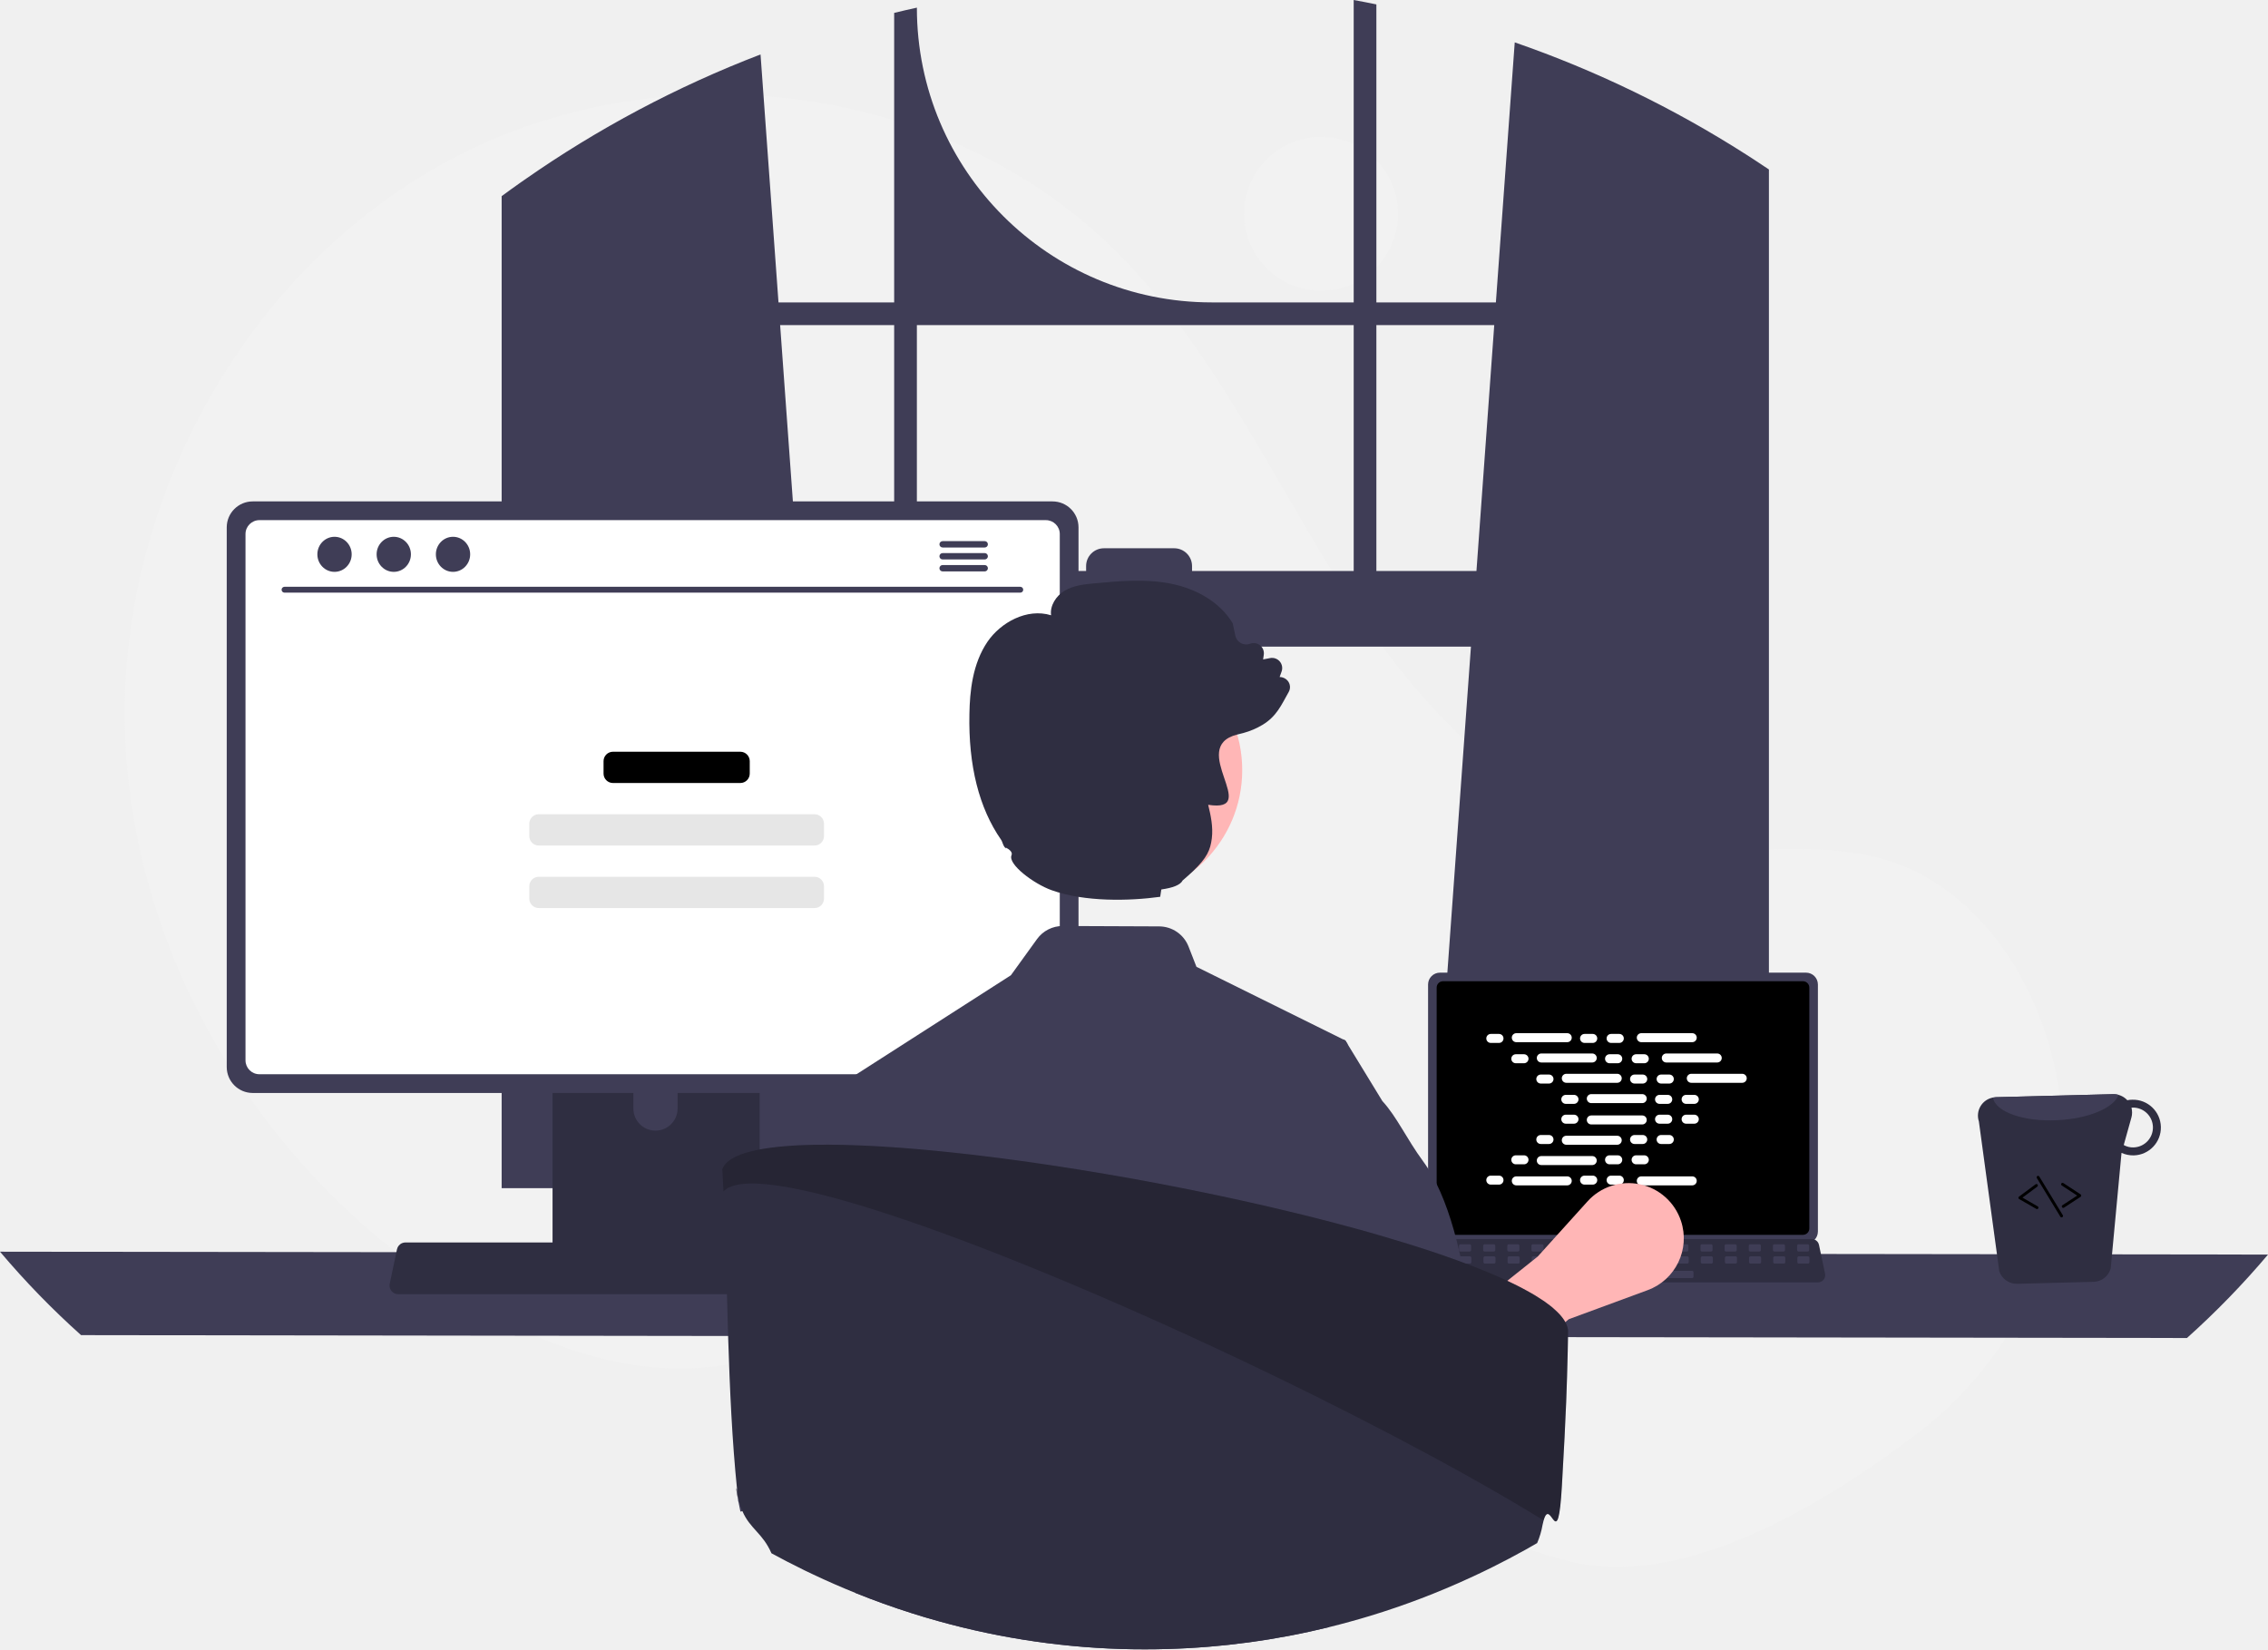
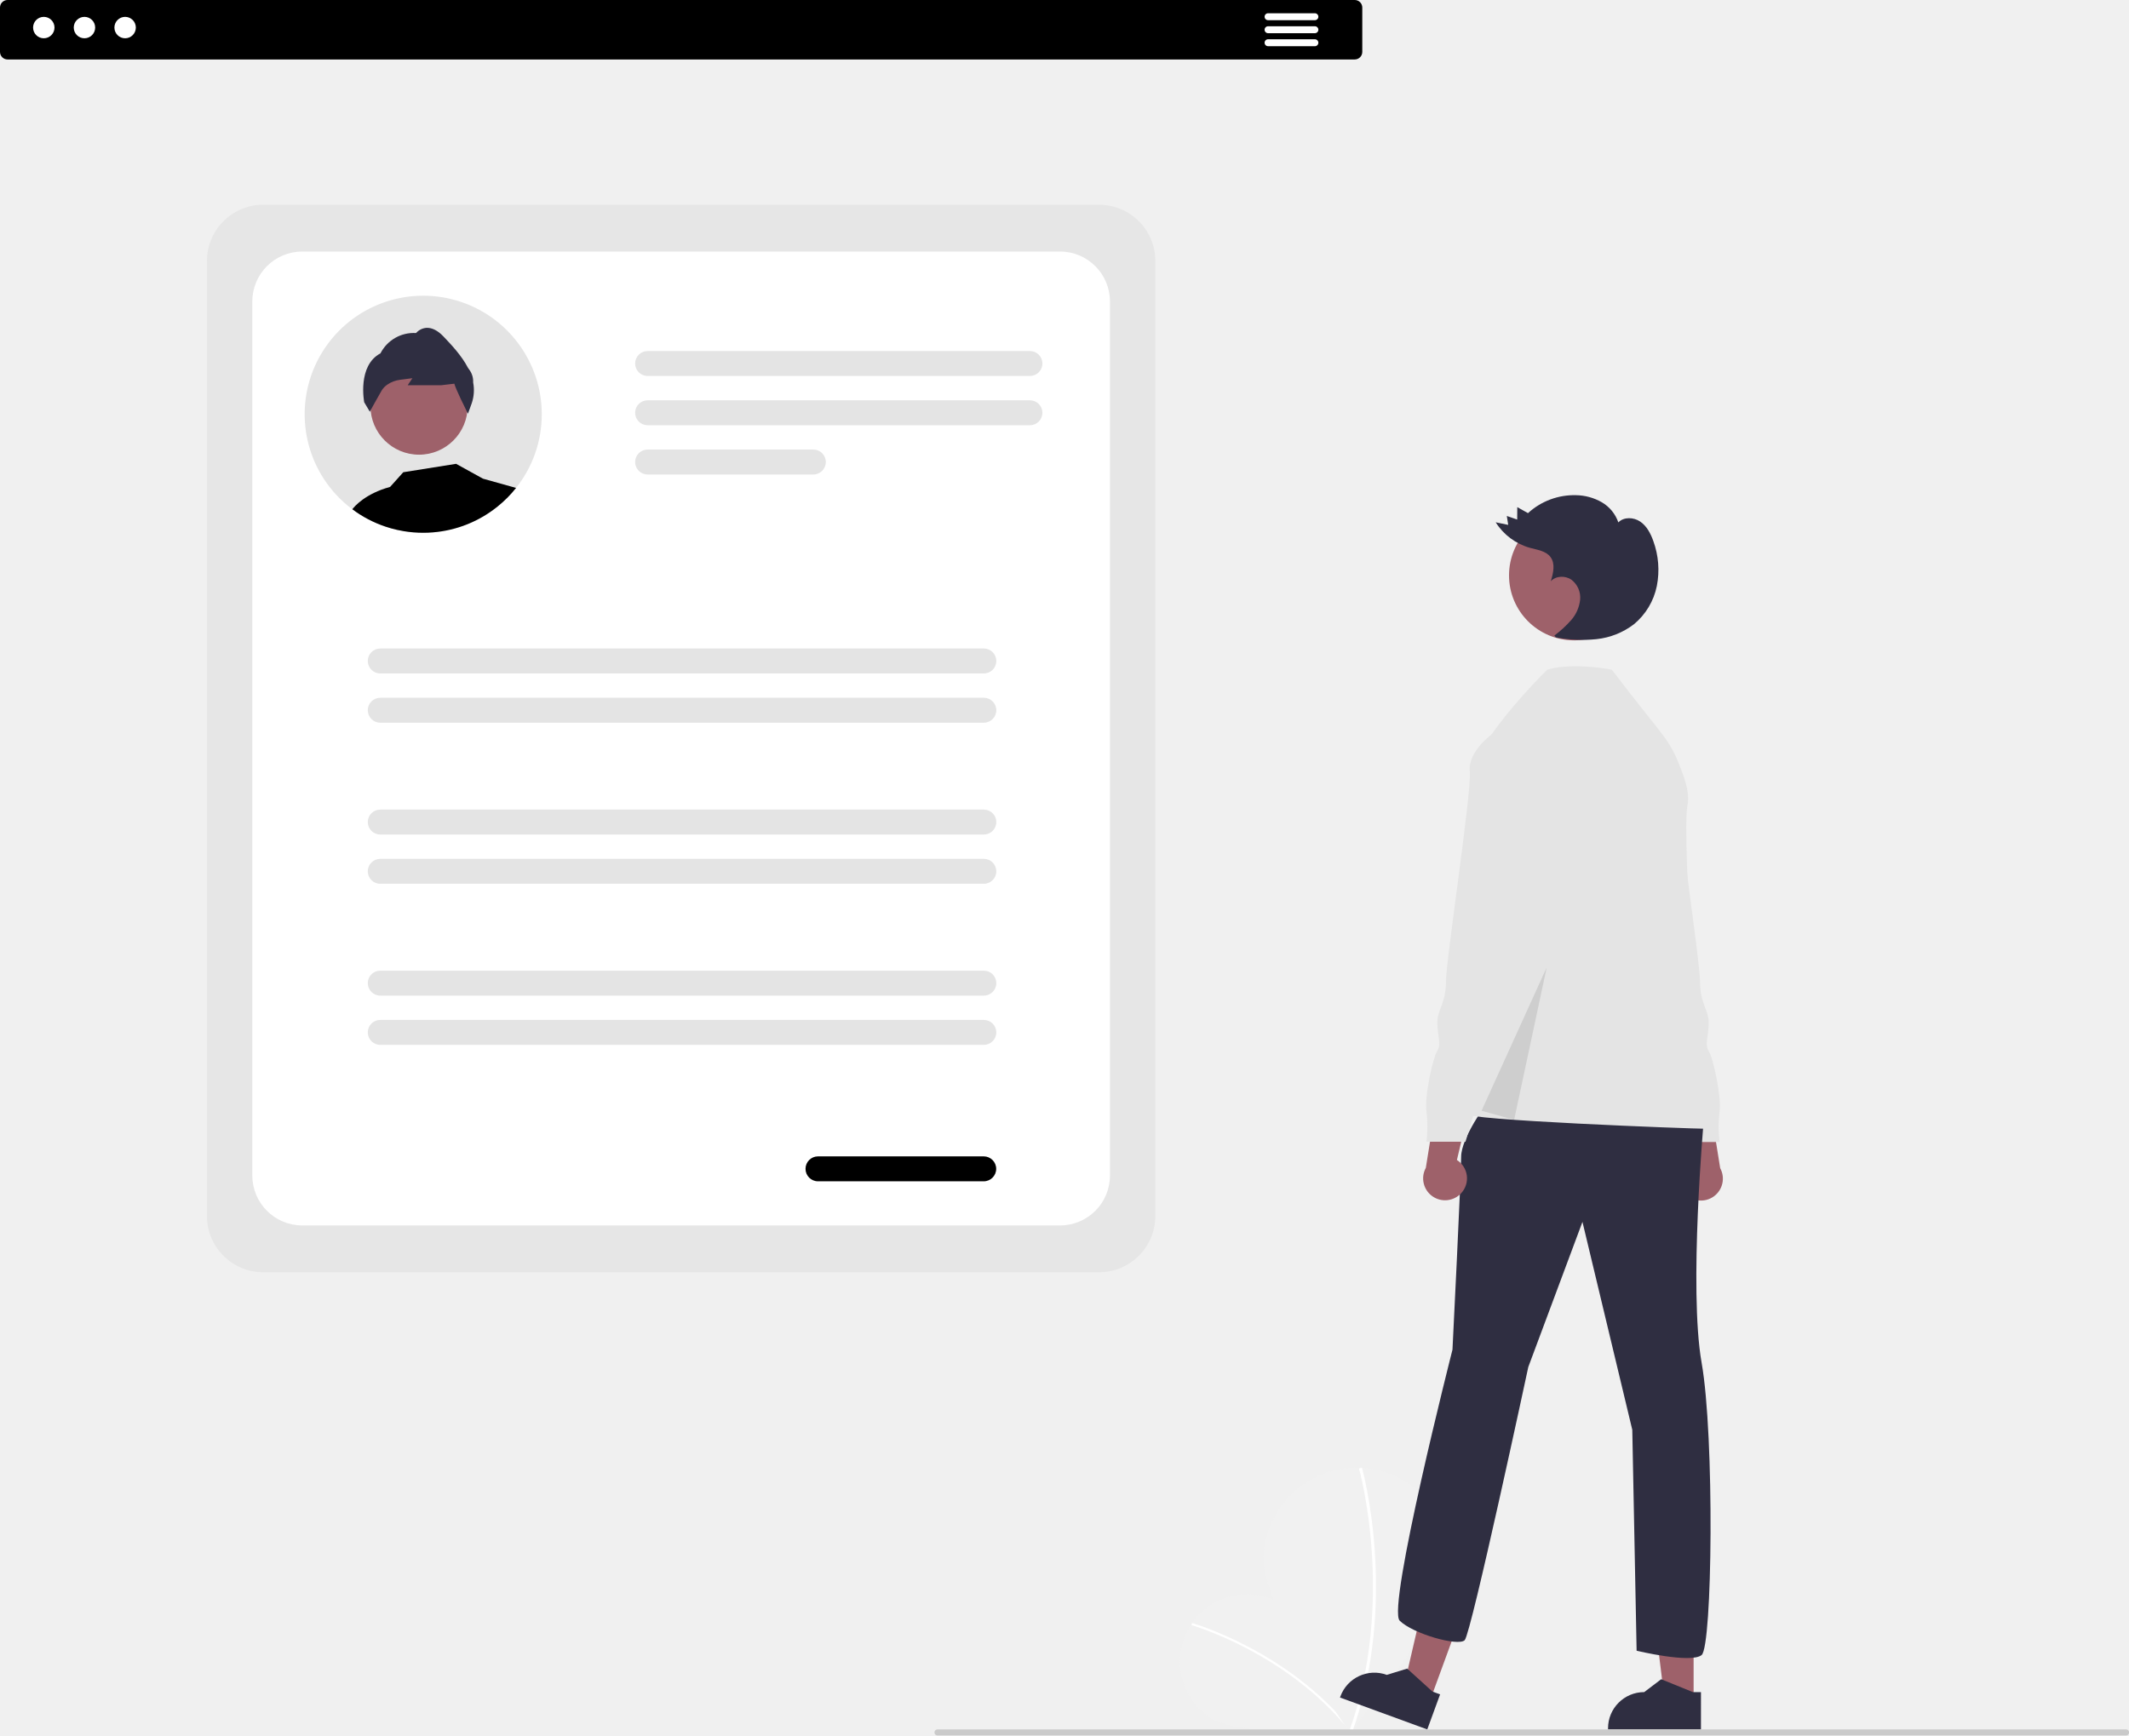
- <svg xmlns="http://www.w3.org/2000/svg" data-name="Layer 1" width="786.82" height="572.258" viewBox="0 0 786.82 572.258">
-   <circle cx="458.321" cy="74.182" r="26.701" fill="#f2f2f2" />
-   <path d="M872.038,661.023c39.688-30.229,58.644-81.025,46.776-129.482q-.442-1.806-.934-3.604c-7.867-28.763-27.332-56.101-55.7-65.291-23.82-7.717-49.82-1.783-74.669-4.851-48.781-6.024-86.601-45.494-113.211-86.819-26.611-41.325-47.062-87.583-82.422-121.724-58.285-56.275-153.362-68.391-225.627-31.76C293.987,254.121,247.955,335.391,249.918,416.386c1.963,80.995,50.046,158.432,119.875,199.517,25.652,15.093,55.321,25.785,84.848,22.044,25.62-3.246,48.899-17.013,74.399-21.1,40.091-6.426,79.927,11.701,114.603,32.824,34.676,21.123,68.17,46.16,107.574,55.952C789.478,715.131,836.881,687.801,872.038,661.023Z" transform="translate(-206.59 -163.8711)" fill="#f2f2f2" />
-   <path d="M815.016,219.191c-.87-.58-1.75-1.13-2.62-1.69a380.24,380.24,0,0,0-80.31-38.93l-6.54,90.22h-41.46v-103.39c-2.61-.54-5.24-1.05-7.87-1.53v104.92H626.946A102.27,102.27,0,0,1,524.676,166.521v-0c-2.64.57-5.26,1.18-7.88,1.83v100.44h-40.13l-6.23-86.03a380.858,380.858,0,0,0-81.94,43.53c-.44.3-.88.61-1.31.91-2.21,1.55-4.39,3.13-6.56,4.73v344.19h118.27l-2.09-28.95-11.5-158.95h231.59l-11.5,158.95-2.09,28.95h116.96v-353.45Q817.656,220.901,815.016,219.191Zm-298.22,142.78h-33.39l-6.17-85.3h39.56Zm159.42,0h-56.08v-1.69a6.18,6.18,0,0,0-6.19-6.18h-24.38a6.178,6.178,0,0,0-6.18,6.18v1.69h-58.71v-85.3h151.54Zm7.87,0v-85.3h40.89l-6.17,85.3Z" transform="translate(-206.59 -163.8711)" fill="#3f3d56" />
-   <path d="M206.59,598.162a289.003,289.003,0,0,0,28.12,28.95l730.58,1a289.003,289.003,0,0,0,28.12-28.95Z" transform="translate(-206.59 -163.8711)" fill="#3f3d56" />
-   <path d="M702.02,505.462v85.704a4.122,4.122,0,0,0,4.119,4.119H833.143a4.122,4.122,0,0,0,4.119-4.119v-85.704a4.124,4.124,0,0,0-4.119-4.115H706.139A4.124,4.124,0,0,0,702.02,505.462Z" transform="translate(-206.59 -163.8711)" fill="#3f3d56" />
-   <path d="M704.999,506.529V590.109a2.205,2.205,0,0,0,2.201,2.201H832.086a2.205,2.205,0,0,0,2.201-2.201V506.529a2.206,2.206,0,0,0-2.201-2.206H707.201A2.206,2.206,0,0,0,704.999,506.529Z" transform="translate(-206.59 -163.8711)" fill="#000000" />
-   <path d="M699.364,607.881a2.47,2.47,0,0,0,1.943.93H837.299a2.502,2.502,0,0,0,2.446-3.016l-2.111-10.027a2.507,2.507,0,0,0-1.558-1.818,2.425,2.425,0,0,0-.888-.168H703.41a2.424,2.424,0,0,0-.888.168,2.507,2.507,0,0,0-1.558,1.818l-2.111,10.027A2.501,2.501,0,0,0,699.364,607.881Z" transform="translate(-206.59 -163.8711)" fill="#2f2e41" />
-   <rect x="830.034" y="595.588" width="4.188" height="2.513" rx="0.488" transform="translate(1457.666 1029.819) rotate(-180)" fill="#3f3d56" />
-   <rect x="821.657" y="595.588" width="4.188" height="2.513" rx="0.488" transform="translate(1440.912 1029.819) rotate(-180)" fill="#3f3d56" />
-   <rect x="813.28" y="595.588" width="4.188" height="2.513" rx="0.488" transform="translate(1424.158 1029.819) rotate(-180)" fill="#3f3d56" />
-   <rect x="804.903" y="595.588" width="4.188" height="2.513" rx="0.488" transform="translate(1407.404 1029.819) rotate(-180)" fill="#3f3d56" />
-   <rect x="796.526" y="595.588" width="4.188" height="2.513" rx="0.488" transform="translate(1390.65 1029.819) rotate(-180)" fill="#3f3d56" />
-   <rect x="788.149" y="595.588" width="4.188" height="2.513" rx="0.488" transform="translate(1373.896 1029.819) rotate(-180)" fill="#3f3d56" />
-   <rect x="779.772" y="595.588" width="4.188" height="2.513" rx="0.488" transform="translate(1357.142 1029.819) rotate(-180)" fill="#3f3d56" />
-   <rect x="771.395" y="595.588" width="4.188" height="2.513" rx="0.488" transform="translate(1340.388 1029.819) rotate(-180)" fill="#3f3d56" />
-   <rect x="763.018" y="595.588" width="4.188" height="2.513" rx="0.488" transform="translate(1323.634 1029.819) rotate(-180)" fill="#3f3d56" />
-   <rect x="754.641" y="595.588" width="4.188" height="2.513" rx="0.488" transform="translate(1306.88 1029.819) rotate(-180)" fill="#3f3d56" />
-   <rect x="746.264" y="595.588" width="4.188" height="2.513" rx="0.488" transform="translate(1290.126 1029.819) rotate(-180)" fill="#3f3d56" />
-   <rect x="737.887" y="595.588" width="4.188" height="2.513" rx="0.488" transform="translate(1273.372 1029.819) rotate(-180)" fill="#3f3d56" />
-   <rect x="729.51" y="595.588" width="4.188" height="2.513" rx="0.488" transform="translate(1256.618 1029.819) rotate(-180)" fill="#3f3d56" />
-   <rect x="721.133" y="595.588" width="4.188" height="2.513" rx="0.488" transform="translate(1239.865 1029.819) rotate(-180)" fill="#3f3d56" />
-   <rect x="712.756" y="595.588" width="4.188" height="2.513" rx="0.488" transform="translate(1223.111 1029.819) rotate(-180)" fill="#3f3d56" />
-   <rect x="704.379" y="595.588" width="4.188" height="2.513" rx="0.488" transform="translate(1206.357 1029.819) rotate(-180)" fill="#3f3d56" />
-   <rect x="830.133" y="599.777" width="4.188" height="2.513" rx="0.488" transform="translate(1457.864 1038.196) rotate(-180)" fill="#3f3d56" />
-   <rect x="821.756" y="599.777" width="4.188" height="2.513" rx="0.488" transform="translate(1441.11 1038.196) rotate(-180)" fill="#3f3d56" />
-   <rect x="813.379" y="599.777" width="4.188" height="2.513" rx="0.488" transform="translate(1424.356 1038.196) rotate(-180)" fill="#3f3d56" />
-   <rect x="805.002" y="599.777" width="4.188" height="2.513" rx="0.488" transform="translate(1407.602 1038.196) rotate(-180)" fill="#3f3d56" />
-   <rect x="796.625" y="599.777" width="4.188" height="2.513" rx="0.488" transform="translate(1390.848 1038.196) rotate(-180)" fill="#3f3d56" />
-   <rect x="788.248" y="599.777" width="4.188" height="2.513" rx="0.488" transform="translate(1374.094 1038.196) rotate(-180)" fill="#3f3d56" />
-   <rect x="779.871" y="599.777" width="4.188" height="2.513" rx="0.488" transform="translate(1357.34 1038.196) rotate(-180)" fill="#3f3d56" />
-   <rect x="771.494" y="599.777" width="4.188" height="2.513" rx="0.488" transform="translate(1340.586 1038.196) rotate(-180)" fill="#3f3d56" />
-   <rect x="763.117" y="599.777" width="4.188" height="2.513" rx="0.488" transform="translate(1323.832 1038.196) rotate(-180)" fill="#3f3d56" />
-   <rect x="754.74" y="599.777" width="4.188" height="2.513" rx="0.488" transform="translate(1307.078 1038.196) rotate(-180)" fill="#3f3d56" />
-   <rect x="746.363" y="599.777" width="4.188" height="2.513" rx="0.488" transform="translate(1290.324 1038.196) rotate(-180)" fill="#3f3d56" />
-   <rect x="737.986" y="599.777" width="4.188" height="2.513" rx="0.488" transform="translate(1273.57 1038.196) rotate(-180)" fill="#3f3d56" />
-   <rect x="729.609" y="599.777" width="4.188" height="2.513" rx="0.488" transform="translate(1256.816 1038.196) rotate(-180)" fill="#3f3d56" />
-   <rect x="721.232" y="599.777" width="4.188" height="2.513" rx="0.488" transform="translate(1240.062 1038.196) rotate(-180)" fill="#3f3d56" />
-   <rect x="712.855" y="599.777" width="4.188" height="2.513" rx="0.488" transform="translate(1223.309 1038.196) rotate(-180)" fill="#3f3d56" />
-   <rect x="704.478" y="599.777" width="4.188" height="2.513" rx="0.488" transform="translate(1206.555 1038.196) rotate(-180)" fill="#3f3d56" />
-   <rect x="760.604" y="604.803" width="33.508" height="2.513" rx="0.488" transform="translate(1348.126 1048.248) rotate(-180)" fill="#3f3d56" />
-   <rect x="515.631" y="358.737" width="5.966" height="3.122" rx="1.561" fill="#fff" />
-   <rect x="548.154" y="358.737" width="5.966" height="3.122" rx="1.561" fill="#fff" />
-   <rect x="557.369" y="358.737" width="5.966" height="3.122" rx="1.561" fill="#fff" />
-   <rect x="524.477" y="358.477" width="20.796" height="3.122" rx="1.561" fill="#fff" />
-   <rect x="567.841" y="358.477" width="20.796" height="3.122" rx="1.561" fill="#fff" />
-   <rect x="524.304" y="365.784" width="5.966" height="3.122" rx="1.561" fill="#fff" />
-   <rect x="556.827" y="365.784" width="5.966" height="3.122" rx="1.561" fill="#fff" />
-   <rect x="566.042" y="365.784" width="5.966" height="3.122" rx="1.561" fill="#fff" />
-   <rect x="533.15" y="365.523" width="20.796" height="3.122" rx="1.561" fill="#fff" />
-   <rect x="576.514" y="365.523" width="20.796" height="3.122" rx="1.561" fill="#fff" />
-   <rect x="532.977" y="372.83" width="5.966" height="3.122" rx="1.561" fill="#fff" />
-   <rect x="565.5" y="372.83" width="5.966" height="3.122" rx="1.561" fill="#fff" />
-   <rect x="574.715" y="372.83" width="5.966" height="3.122" rx="1.561" fill="#fff" />
-   <rect x="541.823" y="372.57" width="20.796" height="3.122" rx="1.561" fill="#fff" />
-   <rect x="585.187" y="372.57" width="20.796" height="3.122" rx="1.561" fill="#fff" />
-   <rect x="541.649" y="379.877" width="5.966" height="3.122" rx="1.561" fill="#fff" />
-   <rect x="574.172" y="379.877" width="5.966" height="3.122" rx="1.561" fill="#fff" />
-   <rect x="583.387" y="379.877" width="5.966" height="3.122" rx="1.561" fill="#fff" />
-   <rect x="550.496" y="379.617" width="20.796" height="3.122" rx="1.561" fill="#fff" />
-   <rect x="548.154" y="407.898" width="5.966" height="3.122" rx="1.561" fill="#fff" />
-   <rect x="557.369" y="407.898" width="5.966" height="3.122" rx="1.561" fill="#fff" />
-   <rect x="567.841" y="408.158" width="20.796" height="3.122" rx="1.561" fill="#fff" />
-   <rect x="515.631" y="407.898" width="5.966" height="3.122" rx="1.561" fill="#fff" />
-   <rect x="524.477" y="408.158" width="20.796" height="3.122" rx="1.561" fill="#fff" />
-   <rect x="524.304" y="400.851" width="5.966" height="3.122" rx="1.561" fill="#fff" />
-   <rect x="556.827" y="400.851" width="5.966" height="3.122" rx="1.561" fill="#fff" />
-   <rect x="566.042" y="400.851" width="5.966" height="3.122" rx="1.561" fill="#fff" />
-   <rect x="533.15" y="401.111" width="20.796" height="3.122" rx="1.561" fill="#fff" />
-   <rect x="532.977" y="393.804" width="5.966" height="3.122" rx="1.561" fill="#fff" />
-   <rect x="565.5" y="393.804" width="5.966" height="3.122" rx="1.561" fill="#fff" />
-   <rect x="574.715" y="393.804" width="5.966" height="3.122" rx="1.561" fill="#fff" />
-   <rect x="541.823" y="394.064" width="20.796" height="3.122" rx="1.561" fill="#fff" />
-   <rect x="541.649" y="386.758" width="5.966" height="3.122" rx="1.561" fill="#fff" />
-   <rect x="574.172" y="386.758" width="5.966" height="3.122" rx="1.561" fill="#fff" />
-   <rect x="583.387" y="386.758" width="5.966" height="3.122" rx="1.561" fill="#fff" />
-   <rect x="550.496" y="387.018" width="20.796" height="3.122" rx="1.561" fill="#fff" />
-   <path d="M711.507,654.353l-13.35-21.102,41.902-33.403,17.295-19.161a19.161,19.161,0,0,1,32.418,6.828h0a19.161,19.161,0,0,1-11.57,23.991l-27.349,10.075Z" transform="translate(-206.59 -163.8711)" fill="#ffb6b6" />
-   <path d="M398.28,501.352v102.56h71.85v-102.56a3.448,3.448,0,0,0-2.43-3.3,3.175,3.175,0,0,0-1.03-.16H401.75A3.463,3.463,0,0,0,398.28,501.352Zm28.04,35.24a7.67,7.67,0,0,1,15.34,0v11.9a7.67,7.67,0,0,1-15.34,0Z" transform="translate(-206.59 -163.8711)" fill="#2f2e41" />
-   <path d="M398.06,600.632v9.89a1.946,1.946,0,0,0,1.93,1.94h68.43a1.94,1.94,0,0,0,1.93-1.94v-9.89Z" transform="translate(-206.59 -163.8711)" fill="#3f3d56" />
-   <path d="M285.25,346.832V534.092a9.007,9.007,0,0,0,9,9h277.5a9.007,9.007,0,0,0,9-9V346.832a9.011,9.011,0,0,0-9-8.99H294.25A9.012,9.012,0,0,0,285.25,346.832Z" transform="translate(-206.59 -163.8711)" fill="#3f3d56" />
-   <path d="M291.76,349.162v182.62a4.818,4.818,0,0,0,4.81,4.81H569.44a4.818,4.818,0,0,0,4.81-4.81v-182.62a4.82,4.82,0,0,0-4.81-4.82H296.57A4.821,4.821,0,0,0,291.76,349.162Z" transform="translate(-206.59 -163.8711)" fill="#fff" />
-   <path d="M342.4,611.792a2.948,2.948,0,0,0,2.32,1.11h162.34a2.987,2.987,0,0,0,2.92-3.6l-2.52-11.97a2.993,2.993,0,0,0-1.86-2.17,2.895,2.895,0,0,0-1.06-.2H347.23a2.894,2.894,0,0,0-1.06.2,2.992,2.992,0,0,0-1.86,2.17l-2.52,11.97A2.985,2.985,0,0,0,342.4,611.792Z" transform="translate(-206.59 -163.8711)" fill="#2f2e41" />
-   <path d="M560.585,369.499H305.261a1.016,1.016,0,0,1,0-2.031H560.585a1.016,1.016,0,0,1,0,2.031Z" transform="translate(-206.59 -163.8711)" fill="#3f3d56" />
-   <ellipse cx="116.051" cy="192.33" rx="5.95" ry="6.083" fill="#3f3d56" />
-   <ellipse cx="136.607" cy="192.33" rx="5.95" ry="6.083" fill="#3f3d56" />
-   <ellipse cx="157.163" cy="192.33" rx="5.95" ry="6.083" fill="#3f3d56" />
-   <path d="M548.206,351.622h-14.6a1.105,1.105,0,0,0,0,2.21h14.6a1.105,1.105,0,0,0,0-2.21Z" transform="translate(-206.59 -163.8711)" fill="#3f3d56" />
-   <path d="M548.206,355.772h-14.6a1.105,1.105,0,0,0,0,2.21h14.6a1.105,1.105,0,0,0,0-2.21Z" transform="translate(-206.59 -163.8711)" fill="#3f3d56" />
-   <path d="M548.206,359.922h-14.6a1.105,1.105,0,0,0,0,2.21h14.6a1.105,1.105,0,0,0,0-2.21Z" transform="translate(-206.59 -163.8711)" fill="#3f3d56" />
-   <path d="M900.186,604.972a6.416,6.416,0,0,0,6.183,4.331l26.492-.682a6.329,6.329,0,0,0,5.981-4.657l3.749-40.087a9.794,9.794,0,0,0,4.238.871,9.661,9.661,0,1,0-.485-19.317,8.184,8.184,0,0,0-1.736.181,6.548,6.548,0,0,0-4.874-2.103l-40.751,1.052a5.853,5.853,0,0,0-1.005.125,6.365,6.365,0,0,0-4.873,8.265Zm43.173-43.817,2.668-9.553a6.506,6.506,0,0,0,.02-3.375c.129-0.0.244-.062.373-.062a6.91,6.91,0,0,1,.324,13.817A6.505,6.505,0,0,1,943.359,561.156Z" transform="translate(-206.59 -163.8711)" fill="#2f2e41" />
-   <path d="M897.978,544.686c.868,4.964,10.629,8.454,22.366,7.847,10.793-.497,19.617-4.287,21.234-8.778a6.025,6.025,0,0,0-1.844-.246l-40.751,1.052A5.853,5.853,0,0,0,897.978,544.686Z" transform="translate(-206.59 -163.8711)" fill="#3f3d56" />
-   <path d="M922.494,582.944a.497.497,0,0,0,.151-.066l5.753-3.766a.499.499,0,0,0,0-.836l-5.98-3.917a.5.5,0,1,0-.548.836l5.341,3.498-5.114,3.348a.5.5,0,0,0,.396.903Z" transform="translate(-206.59 -163.8711)" fill="#000000" />
-   <path d="M913.408,583.363a.5.5,0,0,0,.126-.918l-5.303-3.04,5.126-3.807a.5.5,0,1,0-.596-.802l-5.739,4.263a.5.5,0,0,0,.049.835l5.965,3.42A.5.5,0,0,0,913.408,583.363Z" transform="translate(-206.59 -163.8711)" fill="#000000" />
-   <path d="M921.922,586.244a.482.482,0,0,0,.137-.058.5.5,0,0,0,.168-.687l-8.155-13.408a.5.5,0,0,0-.854.521l8.155,13.408A.5.5,0,0,0,921.922,586.244Z" transform="translate(-206.59 -163.8711)" fill="#000000" />
-   <rect x="209.385" y="260.827" width="50.719" height="10.846" rx="3.264" fill="#000000" />
-   <rect x="183.626" y="282.519" width="102.236" height="10.846" rx="3.264" fill="#e6e6e6" />
-   <rect x="183.626" y="304.21" width="102.236" height="10.846" rx="3.264" fill="#e6e6e6" />
-   <path d="M497.301,540.717l.217.684.011.023,6.525,19.838,7.506,22.861,14.123,42.961.137,6.673v.023l1.049,53.684-2.909,7.278,3.274,11.932s-1.506-18.037-9.582-7.679c-4.574,5.886-9.925,11.91-14.317,17.556q9.6,3.884,19.507,7.027c1.426.456,2.863.89,4.301,1.323q.462.137.924.274a266.863,266.863,0,0,0,67.351,10.826c1.186.034,2.35.057,3.479.08.399.011.787.023,1.175.023,1.278.011,2.544.023,3.822.023q3.867,0,7.7-.114a266.853,266.853,0,0,0,56.091-7.586c-.125-7.586-.468-16.45-.958-25.918-.228-4.643-5.35-9.674-5.658-14.533-.217-3.65,4.381-7.084,4.141-10.792-1.551-22.827-3.491-14.064-4.928-30.229q-.222-2.379-.411-4.552c-.924-10.381-1.563-16.872-1.563-16.872l6.137-38.683,9.639-60.734-.742-1.221-.833-.411-50.844-25.165-2.761-7.073a10.979,10.979,0,0,0-10.141-6.947l-33.493-.137a10.931,10.931,0,0,0-8.909,4.529l-9.069,12.56Z" transform="translate(-206.59 -163.8711)" fill="#3f3d56" />
-   <path d="M533.407,617.525,525.82,633.758l-5.179,11.088-8.909,46.646-4.46,4.734L503.45,679.467l-39.998,8.881c-1.312-7.29-.351.247-1.161-7.75.228-.228.468-.456.707-.685.639-.593,1.175-1.152,1.164-1.688-.456-27.584.913-74.526,12.343-102.966a60.053,60.053,0,0,1,7.027-13.107c.228-.308.445-.616.662-.924,5.27-7.381,8.601-14.647,13.324-19.815v-.011a.53.53,0,0,0,.08-.08.157.157,0,0,0,.046-.034l32.443-17.203,1.392,39.105.992,28.109Z" transform="translate(-206.59 -163.8711)" fill="#3f3d56" />
-   <path d="M650.391,622.135l9.476,20.275,3.307,7.061,8.907,46.642,4.446,4.723,3.83-16.755,1.8-.369,32.459-6.722,9.461,30.046a17.984,17.984,0,0,0-3.261-22.506c-.646-.585-1.184-1.154-1.169-1.692.538-32.443-1.446-91.684-19.367-116.066-5.692-7.738-9.107-15.445-14.076-20.829-.015-.015-.015-.031-.031-.031L674.081,526.114l-.738-1.215-.831-.415Z" transform="translate(-206.59 -163.8711)" fill="#3f3d56" />
-   <circle id="a657ec4b-47ce-4d2a-9c58-81a811696ca9" data-name="Ellipse 5" cx="386.397" cy="267.201" r="44.558" fill="#ffb6b6" />
-   <path d="M653.212,399.948a3.759,3.759,0,0,0-2.69-1.19l.67-1.86a3.528,3.528,0,0,0-3.96-4.7l-2.44.47.23-1.63a3.534,3.534,0,0,0-4.73-3.82,3.766,3.766,0,0,1-3.24-.23,3.846,3.846,0,0,1-1.92-2.61l-.85-4.1-.09-.22c-4.14-6.9-12.1-11.92-21.84-13.76-8.67-1.65-17.56-.81-26.13-.02-3.4.32-7.24.68-10.44,2.64-2.72,1.68-5.02,5.04-4.55,8.43-8.45-2.59-17.51,2.58-22,9.1-5.32,7.76-6.19,17.48-6.33,25.08-.38,17.98,3.33,32.69,11,43.73.56.8.7,2.47,1.81,3.03l-.23-.37c1.24.62,2.5,1.62,2.03,2.69-1.35,3.08,7.62,9.89,13.94,12.14,11.53,4.11,26.86,3.76,37.64,2.28l.38-2.55c3.89-.53,6.63-1.54,7.4-3.12,1.36-1.16,2.52-2.2,3.53-3.16l.01-.01c.02-.02.06-.05.08-.07,4.87-4.67,6-7.33,6.51-11.38.49-3.97-.38-8-1.27-11.63,18.74,2.9-7.38-19.96,10.08-24.38a5.434,5.434,0,0,1,.61-.15c.51-.12,1.02-.24,1.51-.38a26.448,26.448,0,0,0,6.72-2.87c4.88-2.97,6.49-6.91,9.01-11.35A3.427,3.427,0,0,0,653.212,399.948Z" transform="translate(-206.59 -163.8711)" fill="#2f2e41" />
-   <path d="M750.582,625.308c-.01,1.75-.03,4.2-.11,7.23q-.015.63-.03,1.29c-.13,5.57-.26,10.24-.47,15.43-.01.36-.02.71-.04,1.07-.28,7.24-.72,15.67-1.48,29.02-1.41,24.66-3.87,3.39-6.34,12.04-.12.43-.25.94-.37,1.54a27.916,27.916,0,0,1-1.88,6.33c-1.31.78-2.66,1.53-3.99,2.28-3.79,2.11-7.64,4.14-11.52,6.07-2.18,1.08-4.37,2.14-6.57,3.16-.35.16-.69.32-1.03.47a270.887,270.887,0,0,1-34.75,13.26c-2.32.7-4.63,1.38-6.97,2.01-2.44.68-4.88,1.32-7.35,1.92a266.893,266.893,0,0,1-56.09,7.59c-2.55.08-5.12.11-7.7.11-1.28,0-2.54-.01-3.82-.02-.39,0-.78-.01-1.17-.02-1.13-.03-2.3-.05-3.48-.08a266.663,266.663,0,0,1-67.35-10.83l-.93-.27c-1.44-.44-2.87-.87-4.3-1.33q-9.9-3.135-19.51-7.02-7.335-2.955-14.5-6.34a.339.339,0,0,1-.12-.06c-1-.46-2.01-.94-3.01-1.43-.13-.07-.27-.14-.41-.21q-5.595-2.73-11.07-5.72c-3.07-7.05-7.39-8.4-10.07-14.6a25.874,25.874,0,0,1-1.68-5.74c0-.02-.01-.04-.01-.07.28,3.72-1.19-6.6-.01-.04-.01-.12-.02-.25-.03-.4-.03-.36-.07-.8-.13-1.35-3.43-33.49-3.21-71.79-4.7-103.35q-.15-3.06-.31-5.86c-.03-.62-.07-1.23-.11-1.83.07-.18.15-.37.24-.55a1.002,1.002,0,0,1,.07-.15,1.623,1.623,0,0,1,.1-.18c.02-.03.05-.07.07-.1a.917.917,0,0,1,.05-.1c.09-.14.19-.29.3-.43.05-.06.09-.11.14-.16a.808.808,0,0,1,.12-.14.637.637,0,0,1,.11-.13c.04-.04.08-.09.13-.14a.302.302,0,0,1,.08-.08,2.033,2.033,0,0,1,.26-.25,9.624,9.624,0,0,1,1.14-.9c.14-.09.29-.18.43-.28a19.135,19.135,0,0,1,3.17-1.52c.38-.14.76-.27,1.17-.41.15-.04.29-.09.44-.14.22-.07.44-.14.67-.19,1.14-.34,2.37-.63,3.7-.9.16-.03.33-.06.5-.1.24-.05.49-.09.74-.13.34-.06.69-.12,1.04-.18,2.97-.47,6.34-.82,10.06-1.05q.525-.03,1.05-.06c.41-.02.82-.04,1.24-.06.35-.02.71-.03,1.07-.04.35-.02.71-.03,1.08-.04,1.01-.03,2.05-.06,3.11-.08,3.02-.06,6.2-.04,9.54.03,1.55.04,3.13.08,4.75.15.11,0,.21.01.31.01,1.41.05,2.83.11,4.29.19,1.02.05,2.05.1,3.08.16.97.06,1.95.12,2.94.19.77.04,1.54.1,2.32.15.66.05,1.32.1,1.98.14l.9.06c.49.04.98.07,1.48.12,1.1.09,2.2.18,3.32.27,1.11.1,2.24.2,3.37.3s2.27.21,3.41.32c.12.01.23.02.34.03,1.04.11,2.08.21,3.13.32.24.02.49.04.73.07,1.001.101,2.022.218,3.032.326.31.033.618.066.929.1.791.086,1.572.161,2.368.254,1.05.12,2.12.23,3.16.37.81.09,1.62.18,2.43.28,1.27.15,2.56.31,3.85.48.49.06.98.12,1.47.19,3.68.46,7.4.97,11.18,1.5,5.73.81,11.55,1.69,17.41,2.64q8.805,1.425,17.71,3.01c1.5.27,3,.54,4.51.82q1.02.195,2.04.39c1.16.21,2.32.43,3.48.65,1.16.22,2.32.44,3.48.67,1.38.27,2.77.54,4.15.81,9.09,1.8,18.13,3.72,26.95,5.73,1.45.33,2.9.67,4.34,1q4.32,1.005,8.56,2.04c.78.18,1.55.37,2.32.56,1.92.48,3.84.96,5.73,1.45l.33.09c1.39.34,2.75.69,4.11,1.05q4.815,1.26,9.47,2.55,3.09.855,6.11,1.73c3.01.87,5.96,1.75,8.83,2.64.71.22,1.42.44,2.12.65,2.1.65,4.17,1.31,6.18,1.97,1.6.52,3.16,1.05,4.7,1.58q2.31.795,4.53,1.59c.95.34,1.89.7,2.83,1.04,1.35.5,2.68,1,3.98,1.5.4.15.79.31,1.18.46.25.11.49.2.73.3.47.19.95.37,1.41.56.47.18.93.37,1.39.57.45.18.91.37,1.35.56.45.18.89.37,1.33.57.37.15.73.31,1.08.47.71.31,1.42.62,2.11.94.34.16.68.31,1.02.47l.78.36c.11.06.22.11.33.16.25.12.51.25.76.37.58.27,1.15.56,1.71.83.75.38,1.48.76,2.18,1.13.71.38,1.4.76,2.06,1.13.11.06.21.12.32.18.15.08.3.17.45.25.51.29,1,.59,1.49.88.96.59,1.87,1.17,2.72,1.75.19.13.37.26.56.38.63.45,1.23.89,1.79,1.34,0,.01,0,.01.01.01.19.14.37.29.55.43.15.14.31.26.46.4.52.45,1,.88,1.44,1.32a5.667,5.667,0,0,1,.42.43,1.208,1.208,0,0,1,.16.16c.2.2.38.4.55.6a.553.553,0,0,1,.07.09c.24.28.46.56.67.84.1.14.21.28.3.42.12.17.24.35.34.52.09.14.17.29.25.43a7.257,7.257,0,0,1,.54,1.13,5.241,5.241,0,0,1,.27.82A5.844,5.844,0,0,1,750.582,625.308Z" transform="translate(-206.59 -163.8711)" fill="#2f2e41" />
-   <path d="M750.582,625.308c-.01,1.75-.03,4.2-.11,7.23-.01.42-.03.85-.04,1.29-.1,4.25-.25,9.5-.46,15.43-.01.36-.02.71-.04,1.07-.28,7.24-.72,15.67-1.48,29.02-1.41,24.66-3.87,3.39-6.34,12.04-6.86-4.22-14.38-8.64-22.42-13.18q-2.175-1.23-4.39-2.47c-16.08-8.97-34.04-18.37-52.79-27.68-.74-.37-1.49-.74-2.23-1.1-42.95-21.23-89.83-41.88-127.81-55.66-7.33-2.66-14.33-5.06-20.91-7.17-13.86-4.43-25.84-7.53-35.06-8.87-9.6-1.4-16.23-.9-18.91,1.99q-.15-3.06-.31-5.86-.06-.93-.12-1.83c.062-.165.142-.322.22-.48.011-.023.019-.047.03-.07a1.002,1.002,0,0,1,.07-.15,1.623,1.623,0,0,1,.1-.18,1.06,1.06,0,0,1,.12-.2c.09-.14.19-.29.3-.43a3.483,3.483,0,0,1,.26-.3.637.637,0,0,1,.11-.13c.04-.04.08-.09.13-.14a.302.302,0,0,1,.08-.08,2.033,2.033,0,0,1,.26-.25,9.624,9.624,0,0,1,1.14-.9c.14-.09.29-.18.43-.28a19.135,19.135,0,0,1,3.17-1.52c.38-.14.76-.27,1.17-.41.15-.04.29-.09.44-.14.22-.07.44-.14.67-.19,1.14-.34,2.37-.63,3.7-.9.4-.08.82-.16,1.24-.23.34-.06.69-.12,1.04-.18,2.97-.47,6.34-.82,10.06-1.05q.525-.03,1.05-.06c.41-.02.82-.04,1.24-.06.35-.02.71-.03,1.07-.04.35-.02.71-.03,1.08-.04,1.01-.03,2.05-.06,3.11-.08,3.02-.05,6.2-.03,9.54.04,1.55.03,3.13.08,4.75.15.1,0,.21.01.31.01,1.41.04,2.84.11,4.29.18,1.02.05,2.05.1,3.08.16.97.06,1.95.12,2.94.19.77.04,1.54.1,2.32.15.66.05,1.32.1,1.98.14.79.06,1.58.12,2.38.18,1.1.09,2.2.18,3.32.27,1.11.1,2.24.2,3.37.3s2.27.21,3.41.32c.12.01.23.02.34.03,1.04.11,2.08.21,3.13.32q8.73.885,17.97,2.07,5.52.705,11.18,1.51c5.73.81,11.55,1.69,17.41,2.63q8.805,1.425,17.71,3.01c1.5.27,3,.54,4.51.82q2.76.51,5.52,1.04c1.16.22,2.32.44,3.48.67,1.38.27,2.77.54,4.15.81,9.09,1.8,18.13,3.72,26.95,5.73,1.45.33,2.9.67,4.34,1q4.32,1.005,8.56,2.04c.78.19,1.55.38,2.32.57q2.895.72,5.73,1.44v.01c.11.02.22.05.33.08,1.38.35,2.75.7,4.11,1.06q4.815,1.26,9.47,2.54c2.06.58,4.1,1.15,6.11,1.73,3.01.88,5.96,1.76,8.83,2.64.71.22,1.42.44,2.12.65q3.15.99,6.18,1.97c1.6.52,3.16,1.05,4.7,1.58q2.31.795,4.53,1.59c.96.34,1.9.69,2.83,1.03,1.36.5,2.68,1,3.98,1.51.4.15.79.31,1.18.46.73.28,1.44.57,2.14.86.47.18.93.37,1.39.57.45.18.91.37,1.35.56.45.18.89.37,1.33.57.37.15.73.31,1.08.47.71.31,1.42.62,2.11.94.34.16.68.31,1.02.47l.78.36c.11.06.22.11.33.16.85.4,1.67.8,2.47,1.2.75.38,1.48.76,2.18,1.13.83.44,1.62.87,2.38,1.31.15.08.3.17.45.25.51.29,1,.59,1.49.88.96.59,1.87,1.17,2.72,1.75.84.58,1.62,1.15,2.35,1.72,0,.01,0,.01.01.01.35.28.69.56,1.01.83.52.45,1,.88,1.44,1.32a5.667,5.667,0,0,1,.42.43,1.208,1.208,0,0,1,.16.16c.21.23.42.46.62.69.24.28.46.56.67.84.1.14.21.28.3.42.12.17.24.35.34.52.09.14.17.29.25.43a7.257,7.257,0,0,1,.54,1.13,6.053,6.053,0,0,1,.27.82A5.844,5.844,0,0,1,750.582,625.308Z" transform="translate(-206.59 -163.8711)" opacity="0.2" />
+ <svg xmlns="http://www.w3.org/2000/svg" data-name="Layer 1" width="837.163" height="682.584" viewBox="0 0 837.163 682.584">
+   <path d="M686.536,740.284c12.12,8.122,25.928,49.18,25.928,49.18s-43.226,2.818-55.341-5.3a26.413,26.413,0,1,1,29.413-43.88Z" transform="translate(-181.4185 -108.7078)" fill="#f1f1f1" />
+   <path d="M712.956,789.155l-.677.54C687.578,758.707,650.304,748.004,649.93,747.899l.233-.834C650.539,747.17,688.076,757.942,712.956,789.155Z" transform="translate(-181.4185 -108.7078)" fill="#fff" />
+   <path d="M751.352,723.904c-.773,20.177-39.129,66.254-39.129,66.254s-34.7-48.889-33.929-69.059a36.556,36.556,0,1,1,73.059,2.805Z" transform="translate(-181.4185 -108.7078)" fill="#f1f1f1" />
+   <path d="M712.944,790.513l-1.128-.406c18.583-51.602,4.136-103.294,3.988-103.81l1.152-.331C717.106,686.486,731.662,738.537,712.944,790.513Z" transform="translate(-181.4185 -108.7078)" fill="#fff" />
+   <path d="M613.625,609.097H284.888a22.115,22.115,0,0,1-22.09-22.09V211.326a22.115,22.115,0,0,1,22.09-22.09H613.625A22.115,22.115,0,0,1,635.715,211.326V587.007A22.115,22.115,0,0,1,613.625,609.097Z" transform="translate(-181.4185 -108.7078)" fill="#e6e6e6" />
+   <path d="M598.264,590.686H300.249a19.636,19.636,0,0,1-19.614-19.614v-343.812a19.636,19.636,0,0,1,19.614-19.614h298.015a19.636,19.636,0,0,1,19.614,19.614v343.812A19.636,19.636,0,0,1,598.264,590.686Z" transform="translate(-181.4185 -108.7078)" fill="#fff" />
+   <path d="M586.408,256.581H436.068a4.903,4.903,0,1,1,0-9.806H586.408a4.903,4.903,0,1,1,0,9.806Z" transform="translate(-181.4185 -108.7078)" fill="#e4e4e4" />
+   <path d="M586.408,275.955H436.068a4.903,4.903,0,0,1,0-9.807H586.408a4.903,4.903,0,0,1,0,9.807Z" transform="translate(-181.4185 -108.7078)" fill="#e4e4e4" />
+   <path d="M501.237,295.33h-65.169a4.903,4.903,0,0,1,0-9.807H501.237a4.903,4.903,0,1,1,0,9.807Z" transform="translate(-181.4185 -108.7078)" fill="#e4e4e4" />
+   <path d="M568.279,373.581H330.939a4.903,4.903,0,1,1,0-9.806H568.279a4.903,4.903,0,1,1,0,9.806Z" transform="translate(-181.4185 -108.7078)" fill="#e4e4e4" />
+   <path d="M568.279,392.955H330.939a4.903,4.903,0,1,1,0-9.807H568.279a4.903,4.903,0,0,1,0,9.807Z" transform="translate(-181.4185 -108.7078)" fill="#e4e4e4" />
+   <path d="M568.279,436.935H330.939a4.903,4.903,0,1,1,0-9.806H568.279a4.903,4.903,0,1,1,0,9.806Z" transform="translate(-181.4185 -108.7078)" fill="#e4e4e4" />
+   <path d="M568.279,456.309H330.939a4.903,4.903,0,1,1,0-9.807H568.279a4.903,4.903,0,1,1,0,9.807Z" transform="translate(-181.4185 -108.7078)" fill="#e4e4e4" />
+   <path d="M568.279,500.288H330.939a4.903,4.903,0,1,1,0-9.806H568.279a4.903,4.903,0,1,1,0,9.806Z" transform="translate(-181.4185 -108.7078)" fill="#e4e4e4" />
+   <path d="M568.279,519.663H330.939a4.903,4.903,0,0,1,0-9.807H568.279a4.903,4.903,0,1,1,0,9.807Z" transform="translate(-181.4185 -108.7078)" fill="#e4e4e4" />
+   <path d="M568.237,573.33h-65.169a4.903,4.903,0,0,1,0-9.807H568.237a4.903,4.903,0,0,1,0,9.807Z" transform="translate(-181.4185 -108.7078)" fill="#000000" />
+   <path d="M394.452,271.626a46.449,46.449,0,0,1-10.11,28.99,45.77,45.77,0,0,1-7.2,7.26,46.436,46.436,0,0,1-25.48,10.22c-1.27.11-2.55.16-3.84.16a46.397,46.397,0,0,1-7.63-.63c-.89-.14-1.76-.31-2.63-.51a43.81,43.81,0,0,1-4.48-1.25,46.408,46.408,0,0,1-13.26-6.96c-1.07-.8-2.1-1.65-3.1-2.55a42.021,42.021,0,0,1-3.47-3.46c-.29-.32-.58-.65-.86-.98a46.617,46.617,0,1,1,82.06-30.29Z" transform="translate(-181.4185 -108.7078)" fill="#e4e4e4" />
+   <circle cx="164.78" cy="159.723" r="19.109" fill="#9e616a" />
+   <path d="M367.472,259.116a7.731,7.731,0,0,0-1.37-4.8l-.69-.98c-2.49-4.8-6.6-9.12-9.61-12.28-2.26-2.37-4.52-3.51-6.69-3.4a5.99,5.99,0,0,0-4.09,2.04,14.716,14.716,0,0,0-14,7.99c-9.15,4.83-6.42,19.09-6.39,19.24l2.21,3.71.25-.47c0-.01.03-.05.07-.13.43-.77,2.77-5.05,4.35-7.76a7.67,7.67,0,0,1,2.25-2.32,11.202,11.202,0,0,1,4.96-1.87l4.86-.63-1.84,2.76H354.981l5.09-.6c.51,2.09,4.55,10.2,5.04,11.18l.04.08.27.55,1.51-4.15A16.047,16.047,0,0,0,367.472,259.116Z" transform="translate(-181.4185 -108.7078)" fill="#2f2e41" />
+   <path d="M319.961,309.006c.82-1.08,5.07-6.12,14.85-8.79l5.18-5.77,20.77-3.31,10.57,5.84,13.01,3.64a45.759,45.759,0,0,1-7.2,7.26,46.437,46.437,0,0,1-25.48,10.22c-1.27.11-2.55.16-3.84.16a46.392,46.392,0,0,1-7.63-.63c-.89-.14-1.76-.31-2.63-.51a43.77,43.77,0,0,1-4.48-1.25,46.178,46.178,0,0,1-13.12-6.86c-.05-.03-.09-.07-.14-.1Z" transform="translate(-181.4185 -108.7078)" fill="#000000" />
+   <path d="M714.127,132.096H184.386a2.97,2.97,0,0,1-2.967-2.967V111.675a2.97,2.97,0,0,1,2.967-2.967H714.127a2.97,2.97,0,0,1,2.967,2.967v17.454A2.97,2.97,0,0,1,714.127,132.096Z" transform="translate(-181.4185 -108.7078)" fill="#000000" />
+   <circle id="a85e5c17-ea9f-4706-8082-8afb2e9db2dc" data-name="Ellipse 90" cx="17.22" cy="10.843" r="4.213" fill="#fff" />
+   <circle id="b621e56c-df3f-4a6b-a567-05f014ec6f14" data-name="Ellipse 91" cx="33.21" cy="10.843" r="4.213" fill="#fff" />
+   <circle id="f2c0e2e9-064c-4994-bbee-183d3c3fcd77" data-name="Ellipse 92" cx="49.201" cy="10.843" r="4.213" fill="#fff" />
+   <path d="M698.46,116.651H680.047a1.364,1.364,0,0,1,0-2.728h18.413a1.364,1.364,0,1,1,0,2.728Z" transform="translate(-181.4185 -108.7078)" fill="#fff" />
+   <path d="M698.46,121.766H680.047a1.364,1.364,0,0,1,0-2.728h18.413a1.364,1.364,0,1,1,0,2.728Z" transform="translate(-181.4185 -108.7078)" fill="#fff" />
+   <path d="M698.46,126.881H680.047a1.364,1.364,0,0,1,0-2.728h18.413a1.364,1.364,0,0,1,0,2.728Z" transform="translate(-181.4185 -108.7078)" fill="#fff" />
+   <path d="M843.895,578.08a8.566,8.566,0,0,1,1.708-13.024l-7.02-29.621,14.858,5.428,4.389,27.296a8.613,8.613,0,0,1-13.935,9.92Z" transform="translate(-181.4185 -108.7078)" fill="#9e616a" />
+   <path d="M808.164,453.952l5.963,15.334s-2.556,15.334,1.704,18.741,2.556,3.408,2.556,5.963a13.104,13.104,0,0,0,5.111,9.371c3.407,2.556,18.741,54.52,18.741,54.52h15.334a48.042,48.042,0,0,1,0-11.926c.852-5.963-2.556-21.297-4.259-23.852s0-5.963,0-11.074-3.407-7.667-3.407-16.186-10.222-74.965-9.371-82.632-8.519-14.482-8.519-14.482h-8.519Z" transform="translate(-181.4185 -108.7078)" fill="#e4e4e4" />
+   <polygon points="665.96 669.223 654.628 669.223 649.237 625.511 665.962 625.512 665.96 669.223" fill="#9e616a" />
+   <path d="M850.269,788.916l-36.541-.001v-.462A14.224,14.224,0,0,1,827.951,774.23h.001l6.675-5.064L847.08,774.231l3.19 0Z" transform="translate(-181.4185 -108.7078)" fill="#2f2e41" />
+   <polygon points="562.289 668.899 551.647 665.005 561.6 622.102 577.308 627.849 562.289 668.899" fill="#9e616a" />
+   <path d="M742.648,788.916l-34.317-12.555.159-.434a14.224,14.224,0,0,1,18.243-8.471l.001 0,8.008-2.463,9.956,9.035,2.996,1.096Z" transform="translate(-181.4185 -108.7078)" fill="#2f2e41" />
+   <path d="M822.411,573.53s-7.667,37.482,5.111,34.075,7.667-35.779,7.667-35.779Z" transform="translate(-181.4185 -108.7078)" fill="#a0616a" />
+   <path d="M766.188,542.437s-10.222,13.63-10.222,21.297-3.408,75.817-3.408,75.817S726.693,741.034,731.804,746.145s23.001,10.222,25.556,7.667,25.013-107.447,25.013-107.447L803.67,589.29l19.593,81.78,1.704,86.891s21.297,5.111,25.556,1.704,5.111-86.039,0-115.003.852-95.41.852-95.41Z" transform="translate(-181.4185 -108.7078)" fill="#2f2e41" />
+   <circle cx="618.932" cy="226.298" r="25.556" fill="#9e616a" />
+   <path d="M767.891,397.618s7.358-10.964,21.84-25.446c7.667-2.556,20.951-1.066,25.556,0,21.297,28.112,22.637,26.244,28.181,41.951,1.438,4.073,2.156,7.986,1.517,11.181-2.556,12.778,5.537,116.281,6.389,119.688s6.815,7.667.852,7.667-96.262-3.407-94.558-5.963S767.891,397.618,767.891,397.618Z" transform="translate(-181.4185 -108.7078)" fill="#e4e4e4" />
+   <polygon points="582.572 436.864 608.196 380.486 595.384 440.445 582.572 436.864" opacity="0.1" style="isolation:isolate" />
+   <path d="M792.619,358.682a43.489,43.489,0,0,0,6.575-6.034,14.594,14.594,0,0,0,3.562-8.045,8.861,8.861,0,0,0-3.379-7.855c-2.434-1.72-6.146-1.62-8.166.571.976-3.155,1.868-6.877-.109-9.523-1.799-2.408-5.156-2.817-8.055-3.611a23.342,23.342,0,0,1-13.494-10.052l4.923,1.019-.549-3.51,4.08,1.419.036-4.888,4.211,2.356a26.884,26.884,0,0,1,18.94-7.057,20.942,20.942,0,0,1,10.042,2.757,14.701,14.701,0,0,1,6.543,7.951c2.167-2.25,6.032-2.076,8.614-.318s4.099,4.7,5.14,7.645a32.996,32.996,0,0,1,1.388,17.653,26.279,26.279,0,0,1-9.026,15.084,29.305,29.305,0,0,1-14.7,5.848,54.857,54.857,0,0,1-15.95-.682" transform="translate(-181.4185 -108.7078)" fill="#2f2e41" />
+   <path d="M756.013,577.969a8.566,8.566,0,0,0-1.708-13.024l7.02-29.621-14.858,5.428-4.389,27.296a8.613,8.613,0,0,0,13.935,9.92Z" transform="translate(-181.4185 -108.7078)" fill="#9e616a" />
+   <path d="M776.41,397.618h-8.519s-9.371,6.815-8.519,14.482-9.371,74.113-9.371,82.632-3.407,11.074-3.407,16.186,1.704,8.519,0,11.074-5.111,17.889-4.259,23.852a48.042,48.042,0,0,1,0,11.926h15.334s15.334-51.964,18.741-54.52a13.104,13.104,0,0,0,5.111-9.371c0-2.556-1.704-2.556,2.556-5.963s1.704-18.741,1.704-18.741l5.963-15.334Z" transform="translate(-181.4185 -108.7078)" fill="#e4e4e4" />
+   <path d="M1017.391,791.292h-467.294a1.191,1.191,0,1,1,0-2.381h467.294a1.191,1.191,0,1,1,0,2.381Z" transform="translate(-181.4185 -108.7078)" fill="#cacaca" />
</svg>
